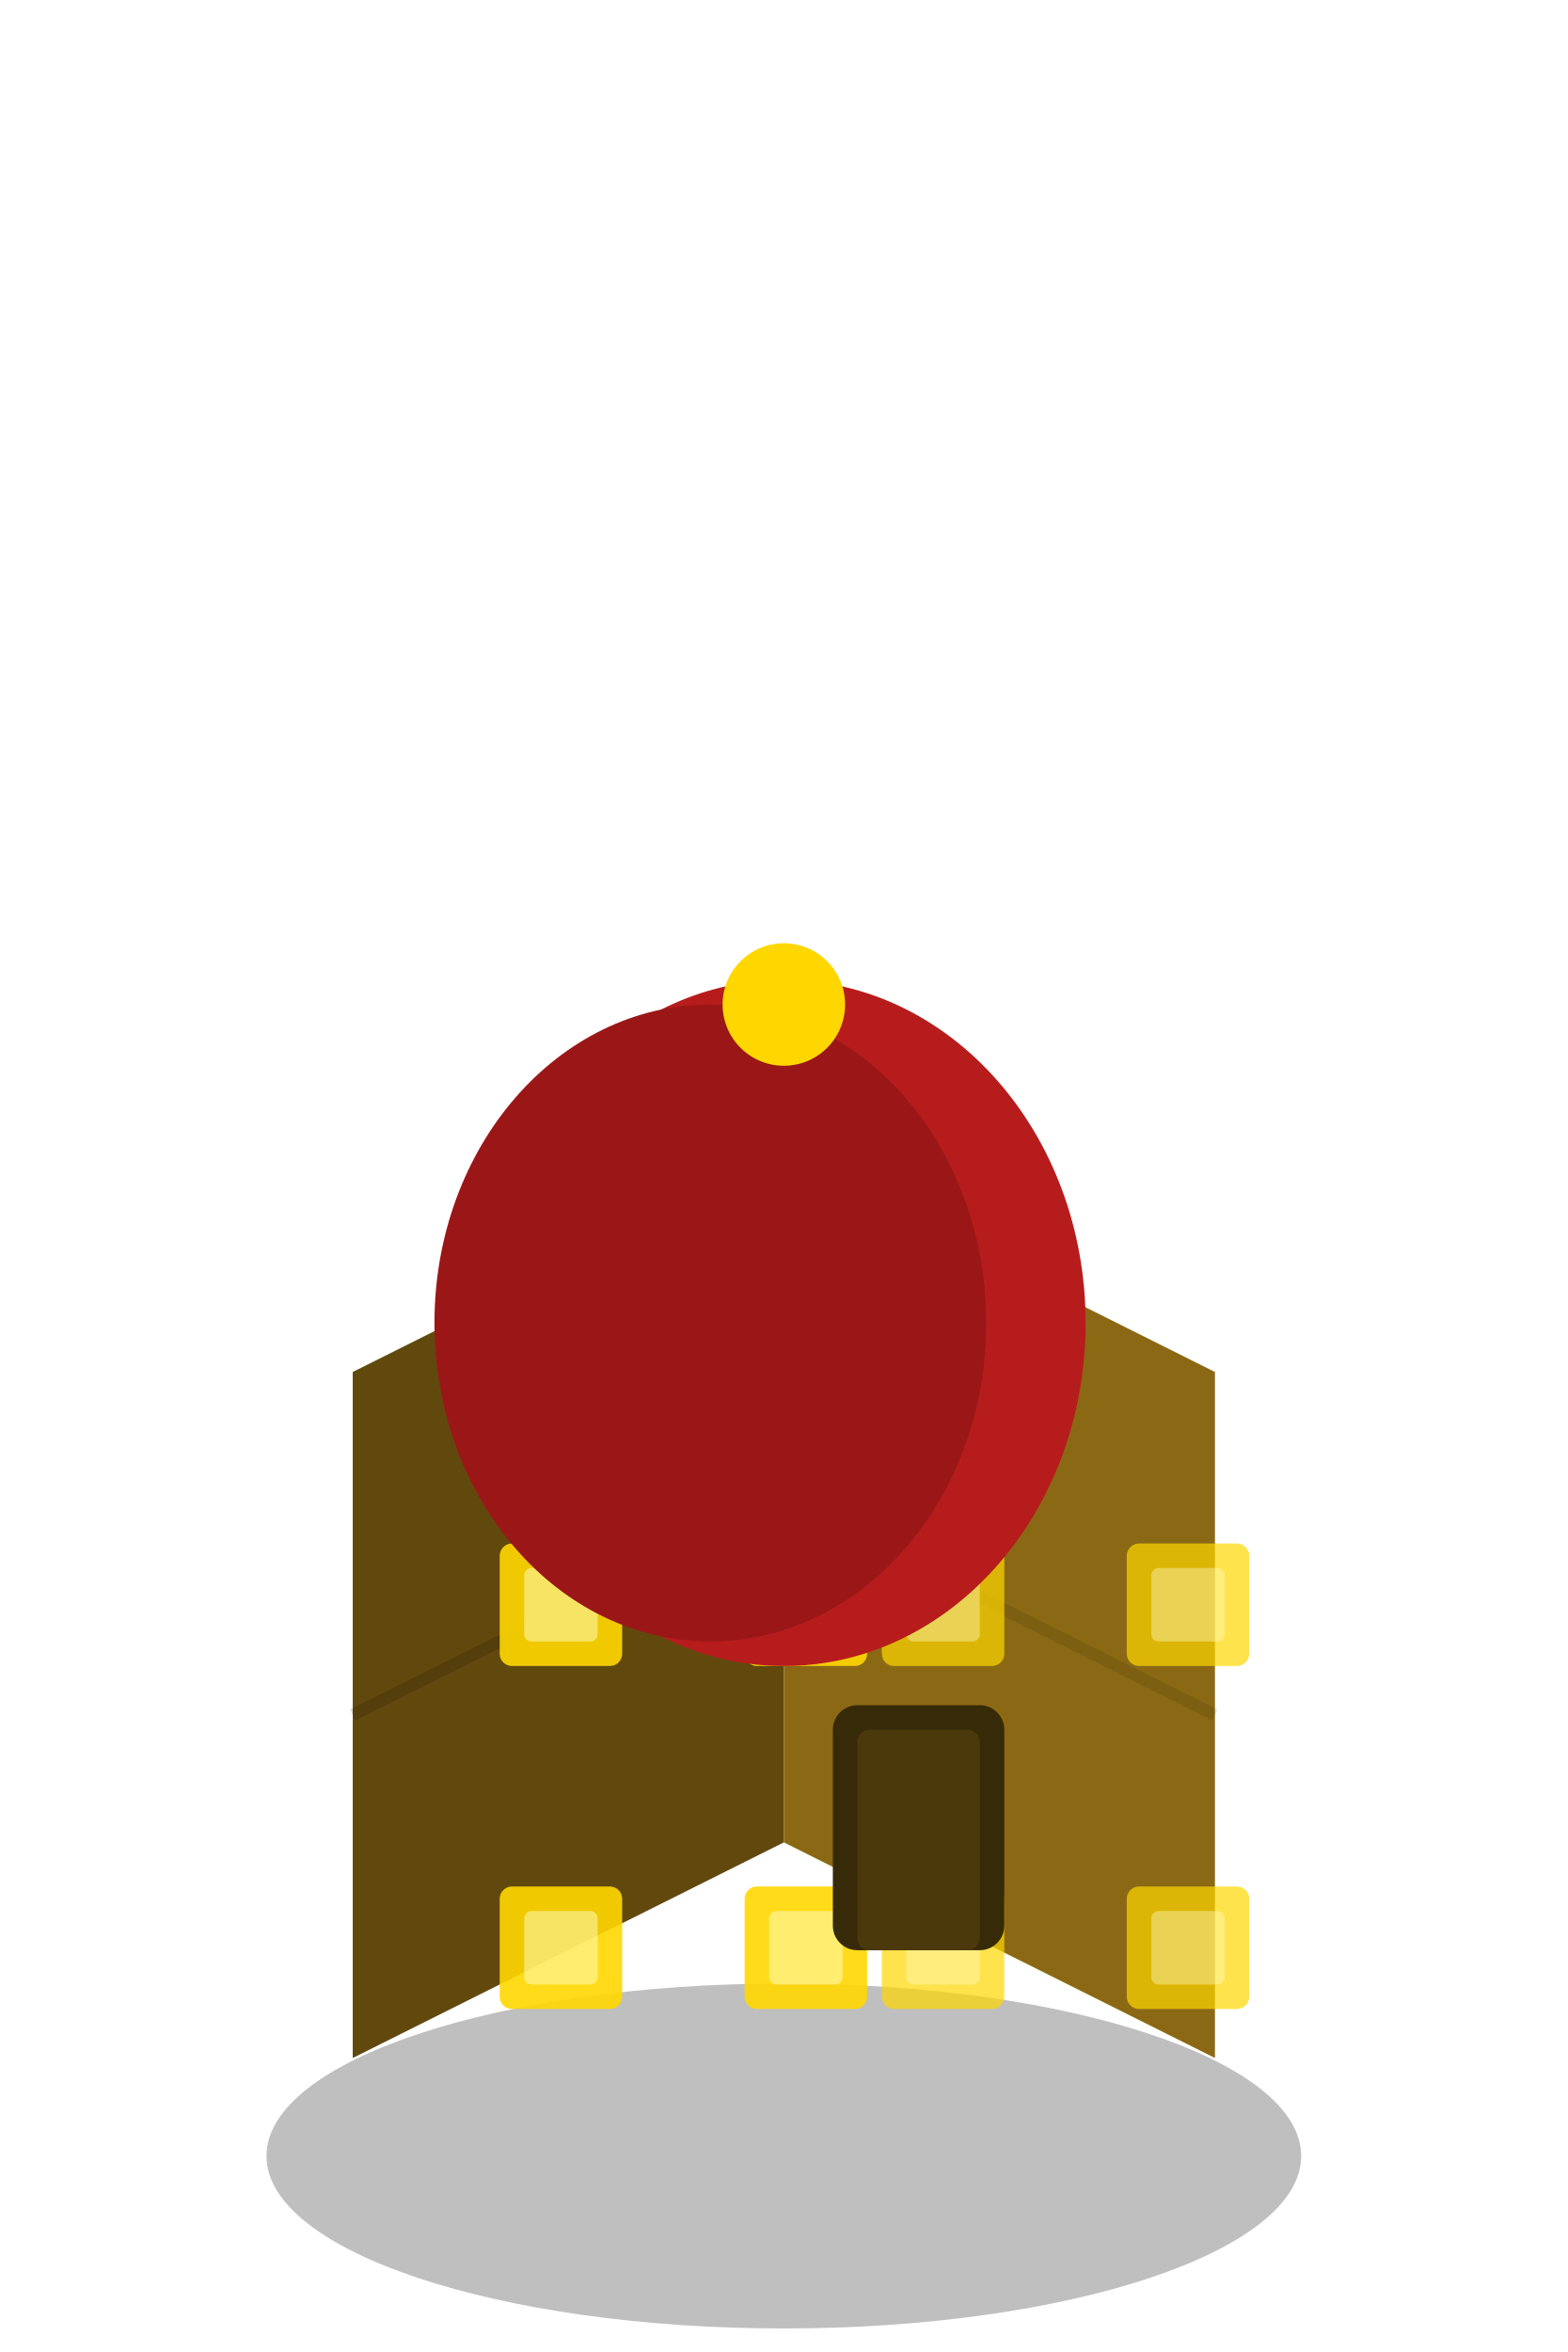
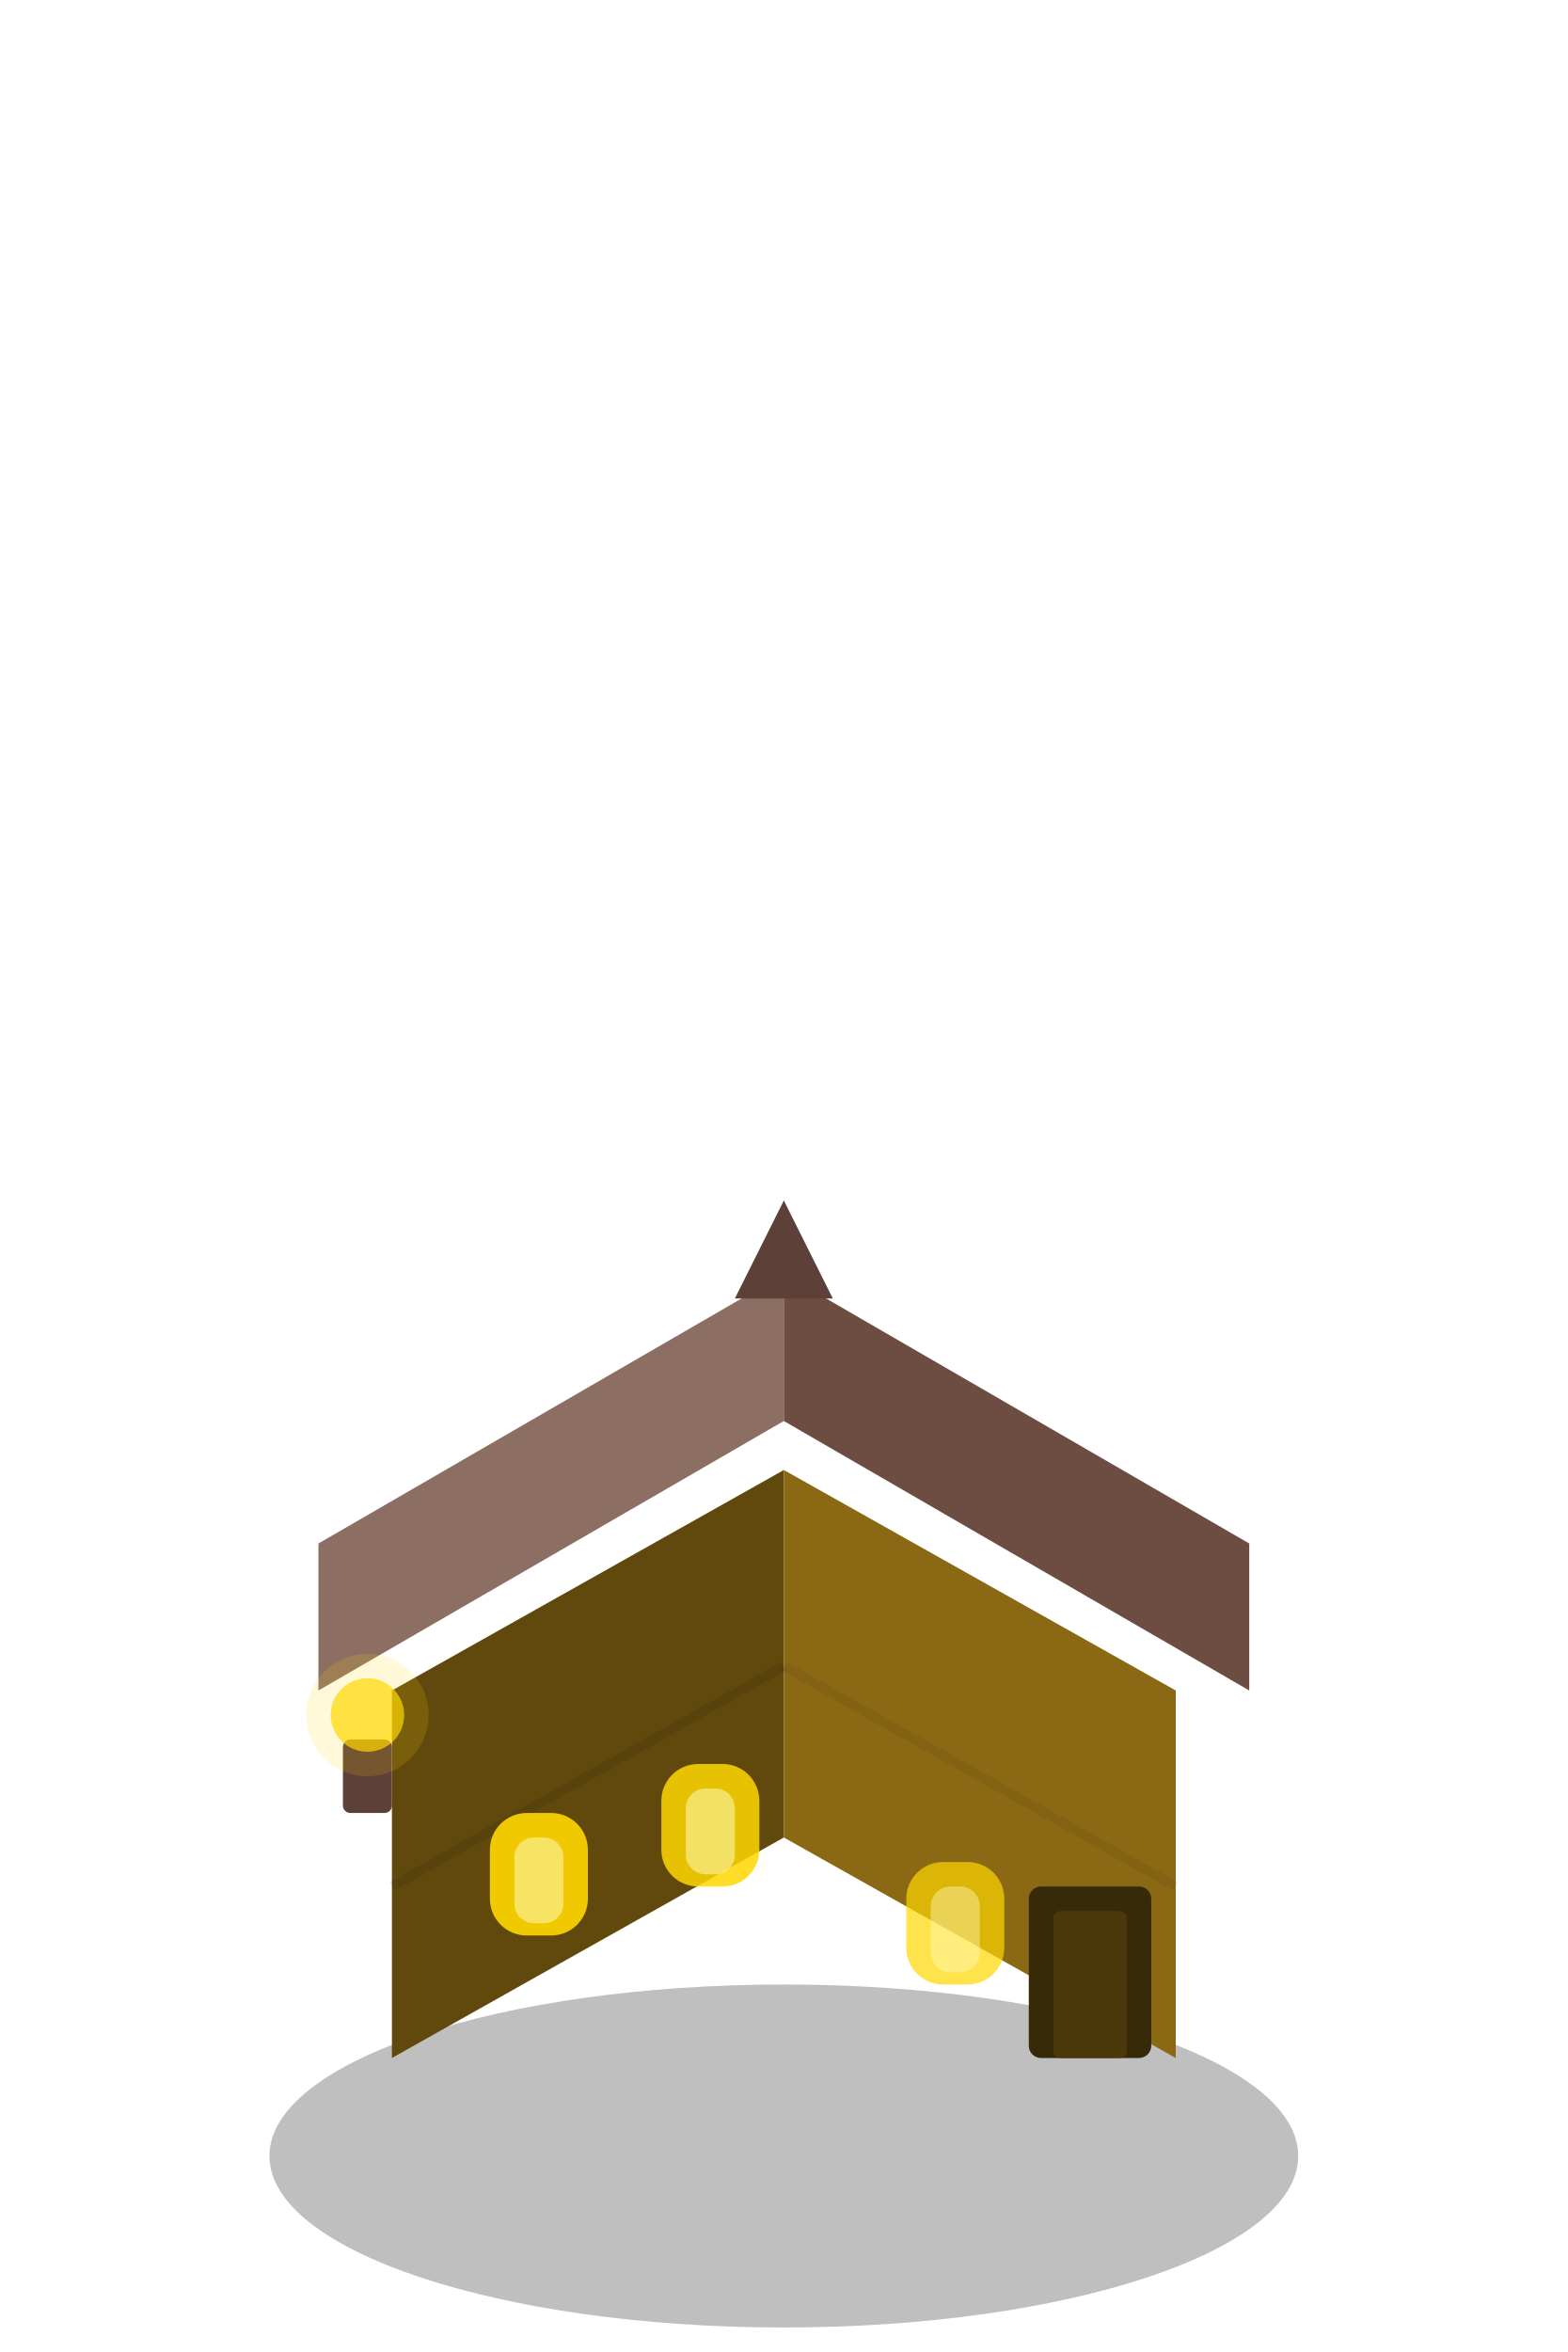
<svg xmlns="http://www.w3.org/2000/svg" width="64" height="96" viewBox="0 0 64 96">
-   <ellipse cx="32" cy="88" rx="21.12" ry="7.04" fill="rgba(0,0,0,0.25)" />
-   <polygon points="14.4,84 32,75.2 32,47.2 14.4,56" fill="rgb(97,73,14)" />
-   <polygon points="32,75.2 49.6,84 49.6,56 32,47.2" fill="#8B6914" />
-   <line x1="14.4" y1="70" x2="32" y2="61.2" stroke="rgba(0,0,0,0.15)" stroke-width="0.5" />
-   <line x1="32" y1="61.2" x2="49.6" y2="70" stroke="rgba(0,0,0,0.1)" stroke-width="0.5" />
-   <rect x="20.4" y="77" width="5" height="5" fill="#FFD700" opacity="0.9" rx="0.5" />
-   <rect x="21.4" y="78" width="3" height="3" fill="rgba(255,255,200,0.5)" rx="0.3" />
-   <rect x="30.4" y="77" width="5" height="5" fill="#FFD700" opacity="0.9" rx="0.5" />
-   <rect x="31.4" y="78" width="3" height="3" fill="rgba(255,255,200,0.5)" rx="0.3" />
-   <rect x="20.4" y="63" width="5" height="5" fill="#FFD700" opacity="0.9" rx="0.5" />
-   <rect x="21.4" y="64" width="3" height="3" fill="rgba(255,255,200,0.5)" rx="0.3" />
-   <rect x="30.4" y="63" width="5" height="5" fill="#FFD700" opacity="0.9" rx="0.5" />
-   <rect x="31.4" y="64" width="3" height="3" fill="rgba(255,255,200,0.5)" rx="0.3" />
-   <rect x="36" y="77" width="5" height="5" fill="#FFD700" opacity="0.7" rx="0.5" />
-   <rect x="37" y="78" width="3" height="3" fill="rgba(255,255,200,0.4)" rx="0.3" />
-   <rect x="46" y="77" width="5" height="5" fill="#FFD700" opacity="0.7" rx="0.5" />
-   <rect x="47" y="78" width="3" height="3" fill="rgba(255,255,200,0.4)" rx="0.3" />
-   <rect x="36" y="63" width="5" height="5" fill="#FFD700" opacity="0.7" rx="0.5" />
-   <rect x="37" y="64" width="3" height="3" fill="rgba(255,255,200,0.4)" rx="0.3" />
-   <rect x="46" y="63" width="5" height="5" fill="#FFD700" opacity="0.7" rx="0.5" />
-   <rect x="47" y="64" width="3" height="3" fill="rgba(255,255,200,0.4)" rx="0.3" />
-   <ellipse cx="32" cy="54" rx="12.32" ry="14" fill="#B71C1C" />
-   <ellipse cx="29" cy="54" rx="11.264" ry="13" fill="rgb(155,23,23)" />
-   <circle cx="32" cy="41" r="2.5" fill="#FFD700" />
-   <rect x="34" y="69.6" width="7" height="10" fill="rgb(55,42,8)" rx="1" />
-   <rect x="35" y="70.6" width="5" height="9" fill="rgb(76,57,11)" rx="0.5" />
+   <ellipse cx="32" cy="88" rx="21" ry="7" fill="rgba(0,0,0,0.25)" />
+   <polygon points="16,84 32,75 32,60 16,69" fill="rgb(97,73,14)" />
+   <polygon points="32,75 48,84 48,69 32,60" fill="#8B6914" />
+   <line x1="16" y1="77" x2="32" y2="68" stroke="rgba(0,0,0,0.08)" stroke-width="0.4" />
+   <line x1="32" y1="68" x2="48" y2="77" stroke="rgba(0,0,0,0.06)" stroke-width="0.4" />
+   <polygon points="13,69 32,58 32,52 13,63" fill="#8D6E63" />
+   <polygon points="32,58 51,69 51,63 32,52" fill="#6D4C41" />
+   <polygon points="30,53 34,53 32,49" fill="#5D4037" />
+   <rect x="20" y="74" width="4" height="5" fill="#FFD700" opacity="0.9" rx="1.5" />
+   <rect x="21" y="75" width="2" height="3.5" fill="rgba(255,255,200,0.5)" rx="0.8" />
+   <rect x="27" y="72" width="4" height="5" fill="#FFD700" opacity="0.85" rx="1.5" />
+   <rect x="28" y="73" width="2" height="3.5" fill="rgba(255,255,200,0.5)" rx="0.8" />
+   <rect x="37" y="76" width="4" height="5" fill="#FFD700" opacity="0.7" rx="1.5" />
+   <rect x="38" y="77" width="2" height="3.5" fill="rgba(255,255,200,0.4)" rx="0.8" />
+   <rect x="42" y="77" width="5" height="7" fill="rgb(55,42,8)" rx="0.5" />
+   <rect x="43" y="78" width="3" height="6" fill="rgb(76,57,11)" rx="0.3" />
+   <rect x="14" y="71" width="2" height="3" fill="#5D4037" rx="0.3" />
+   <circle cx="15" cy="70" r="1.5" fill="#FFD700" opacity="0.7" />
+   <circle cx="15" cy="70" r="2.5" fill="#FFD700" opacity="0.15" />
</svg>
